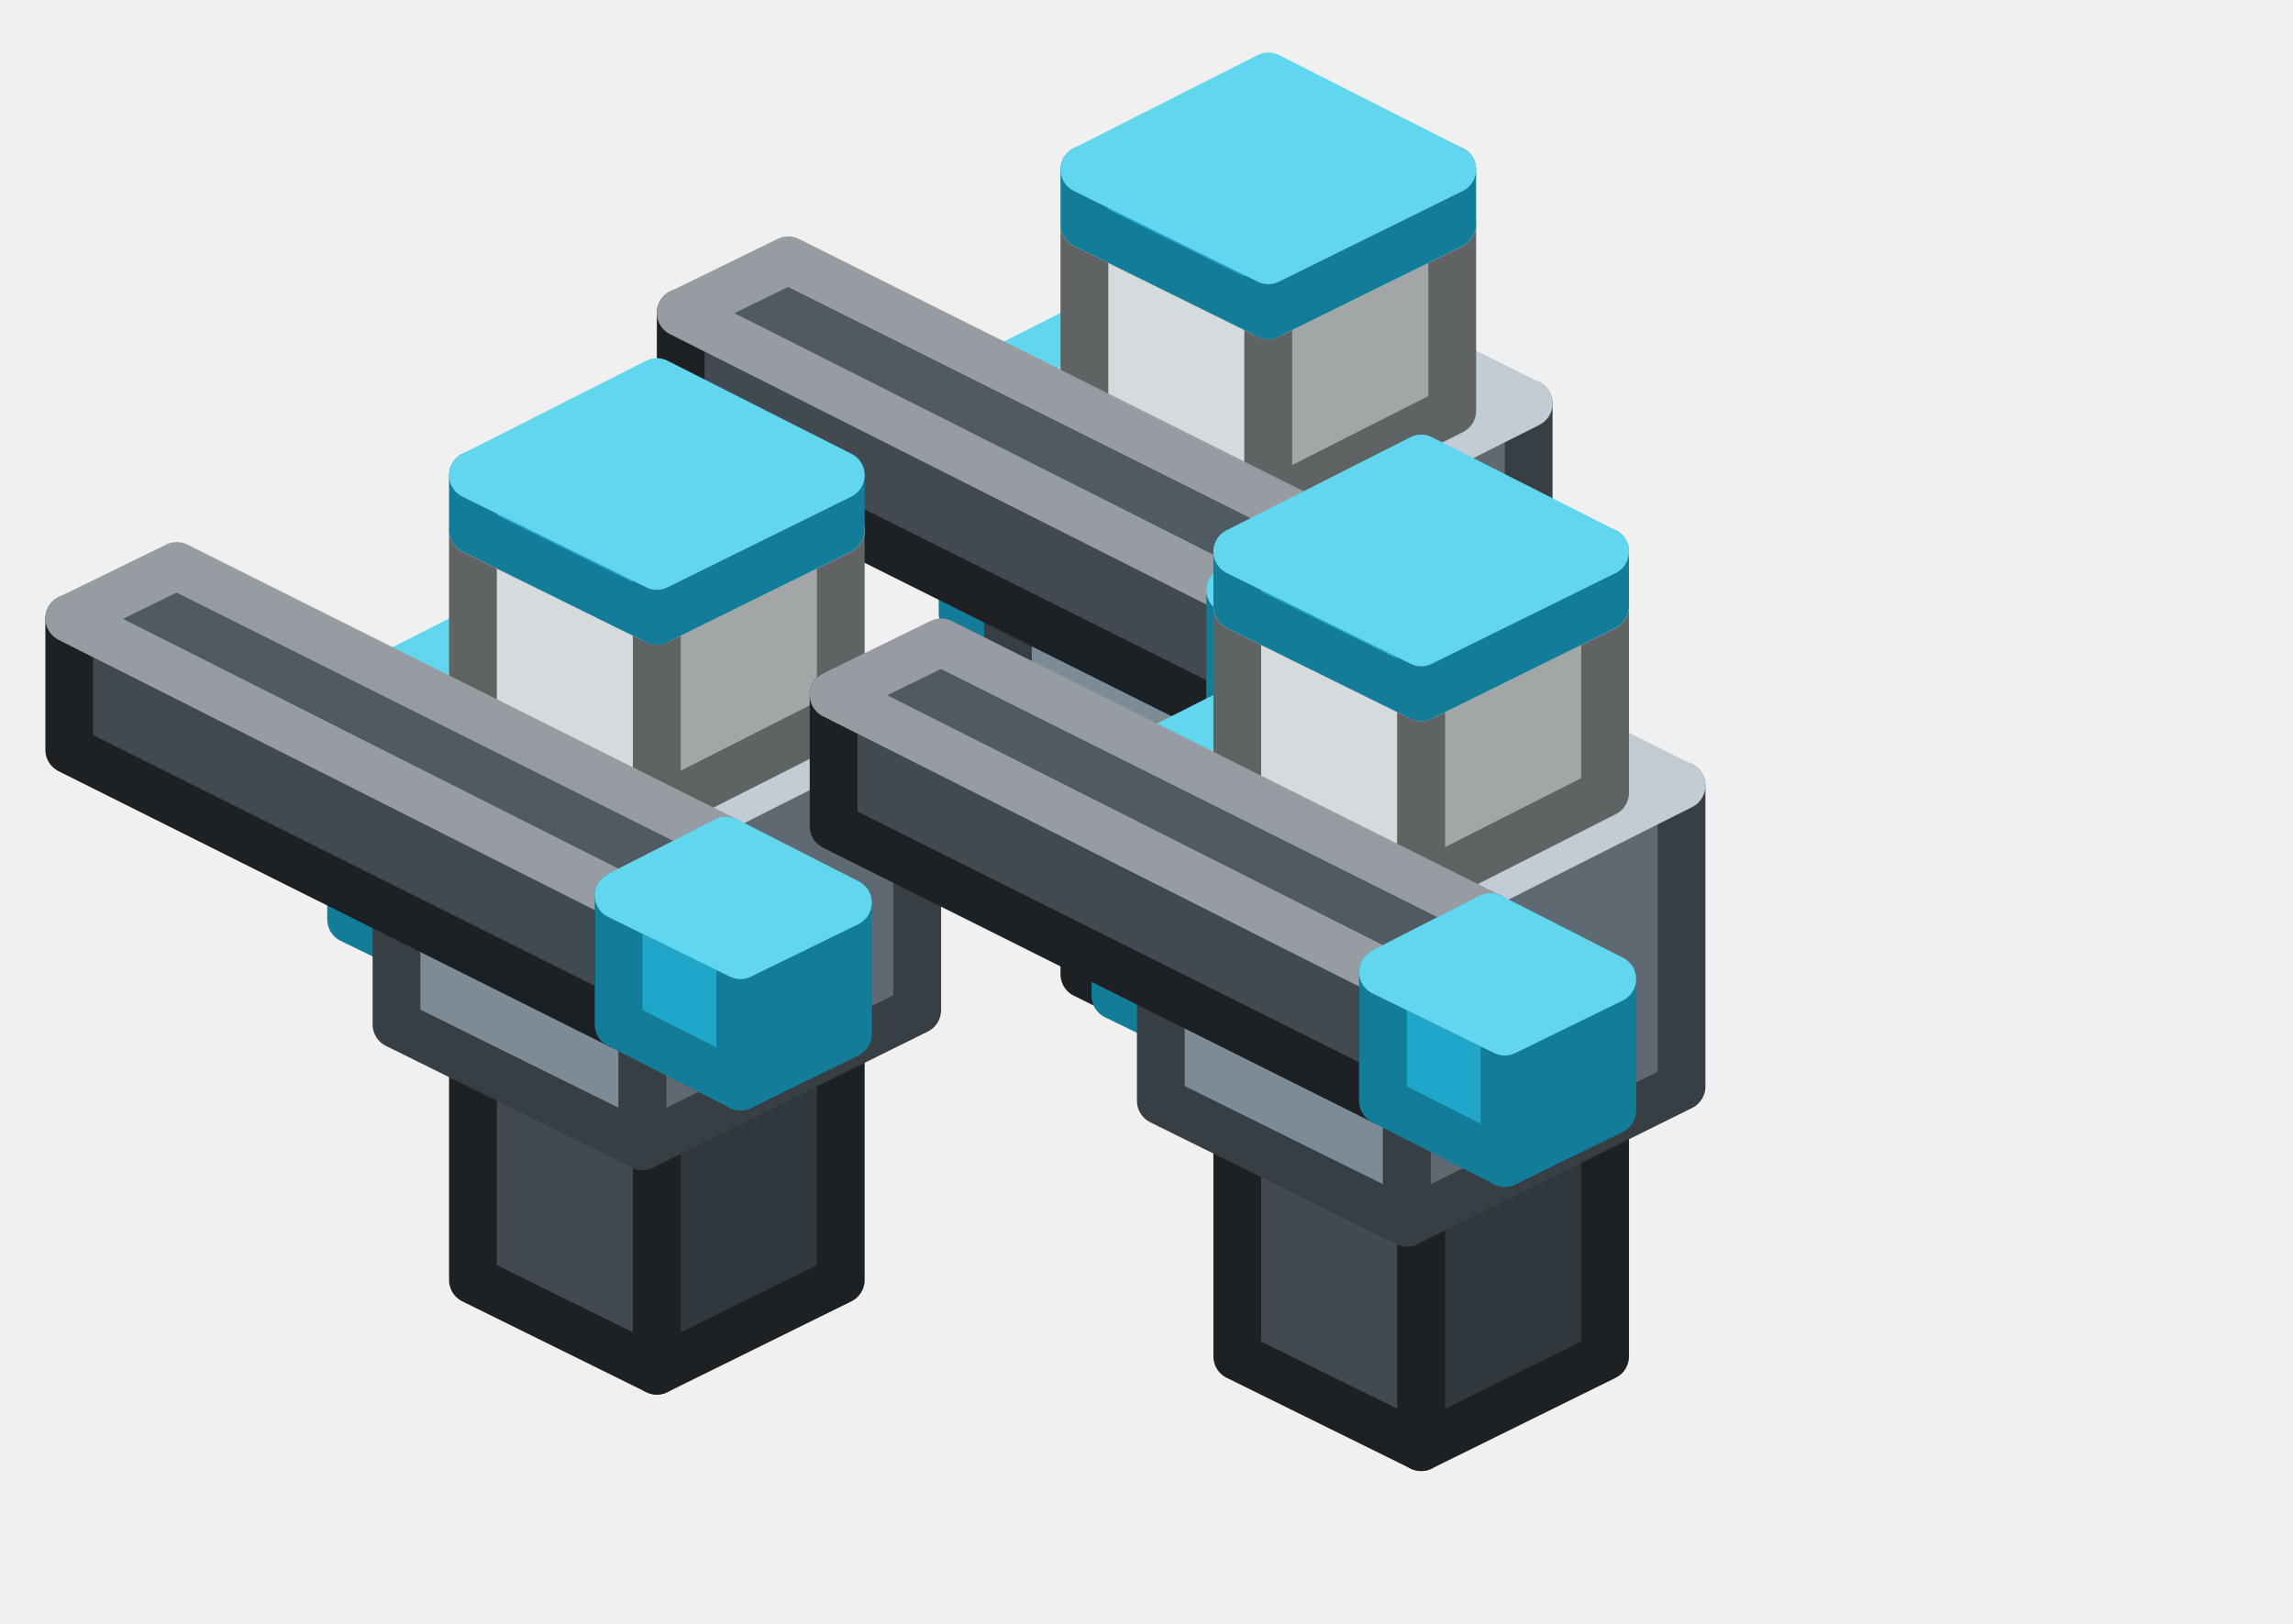
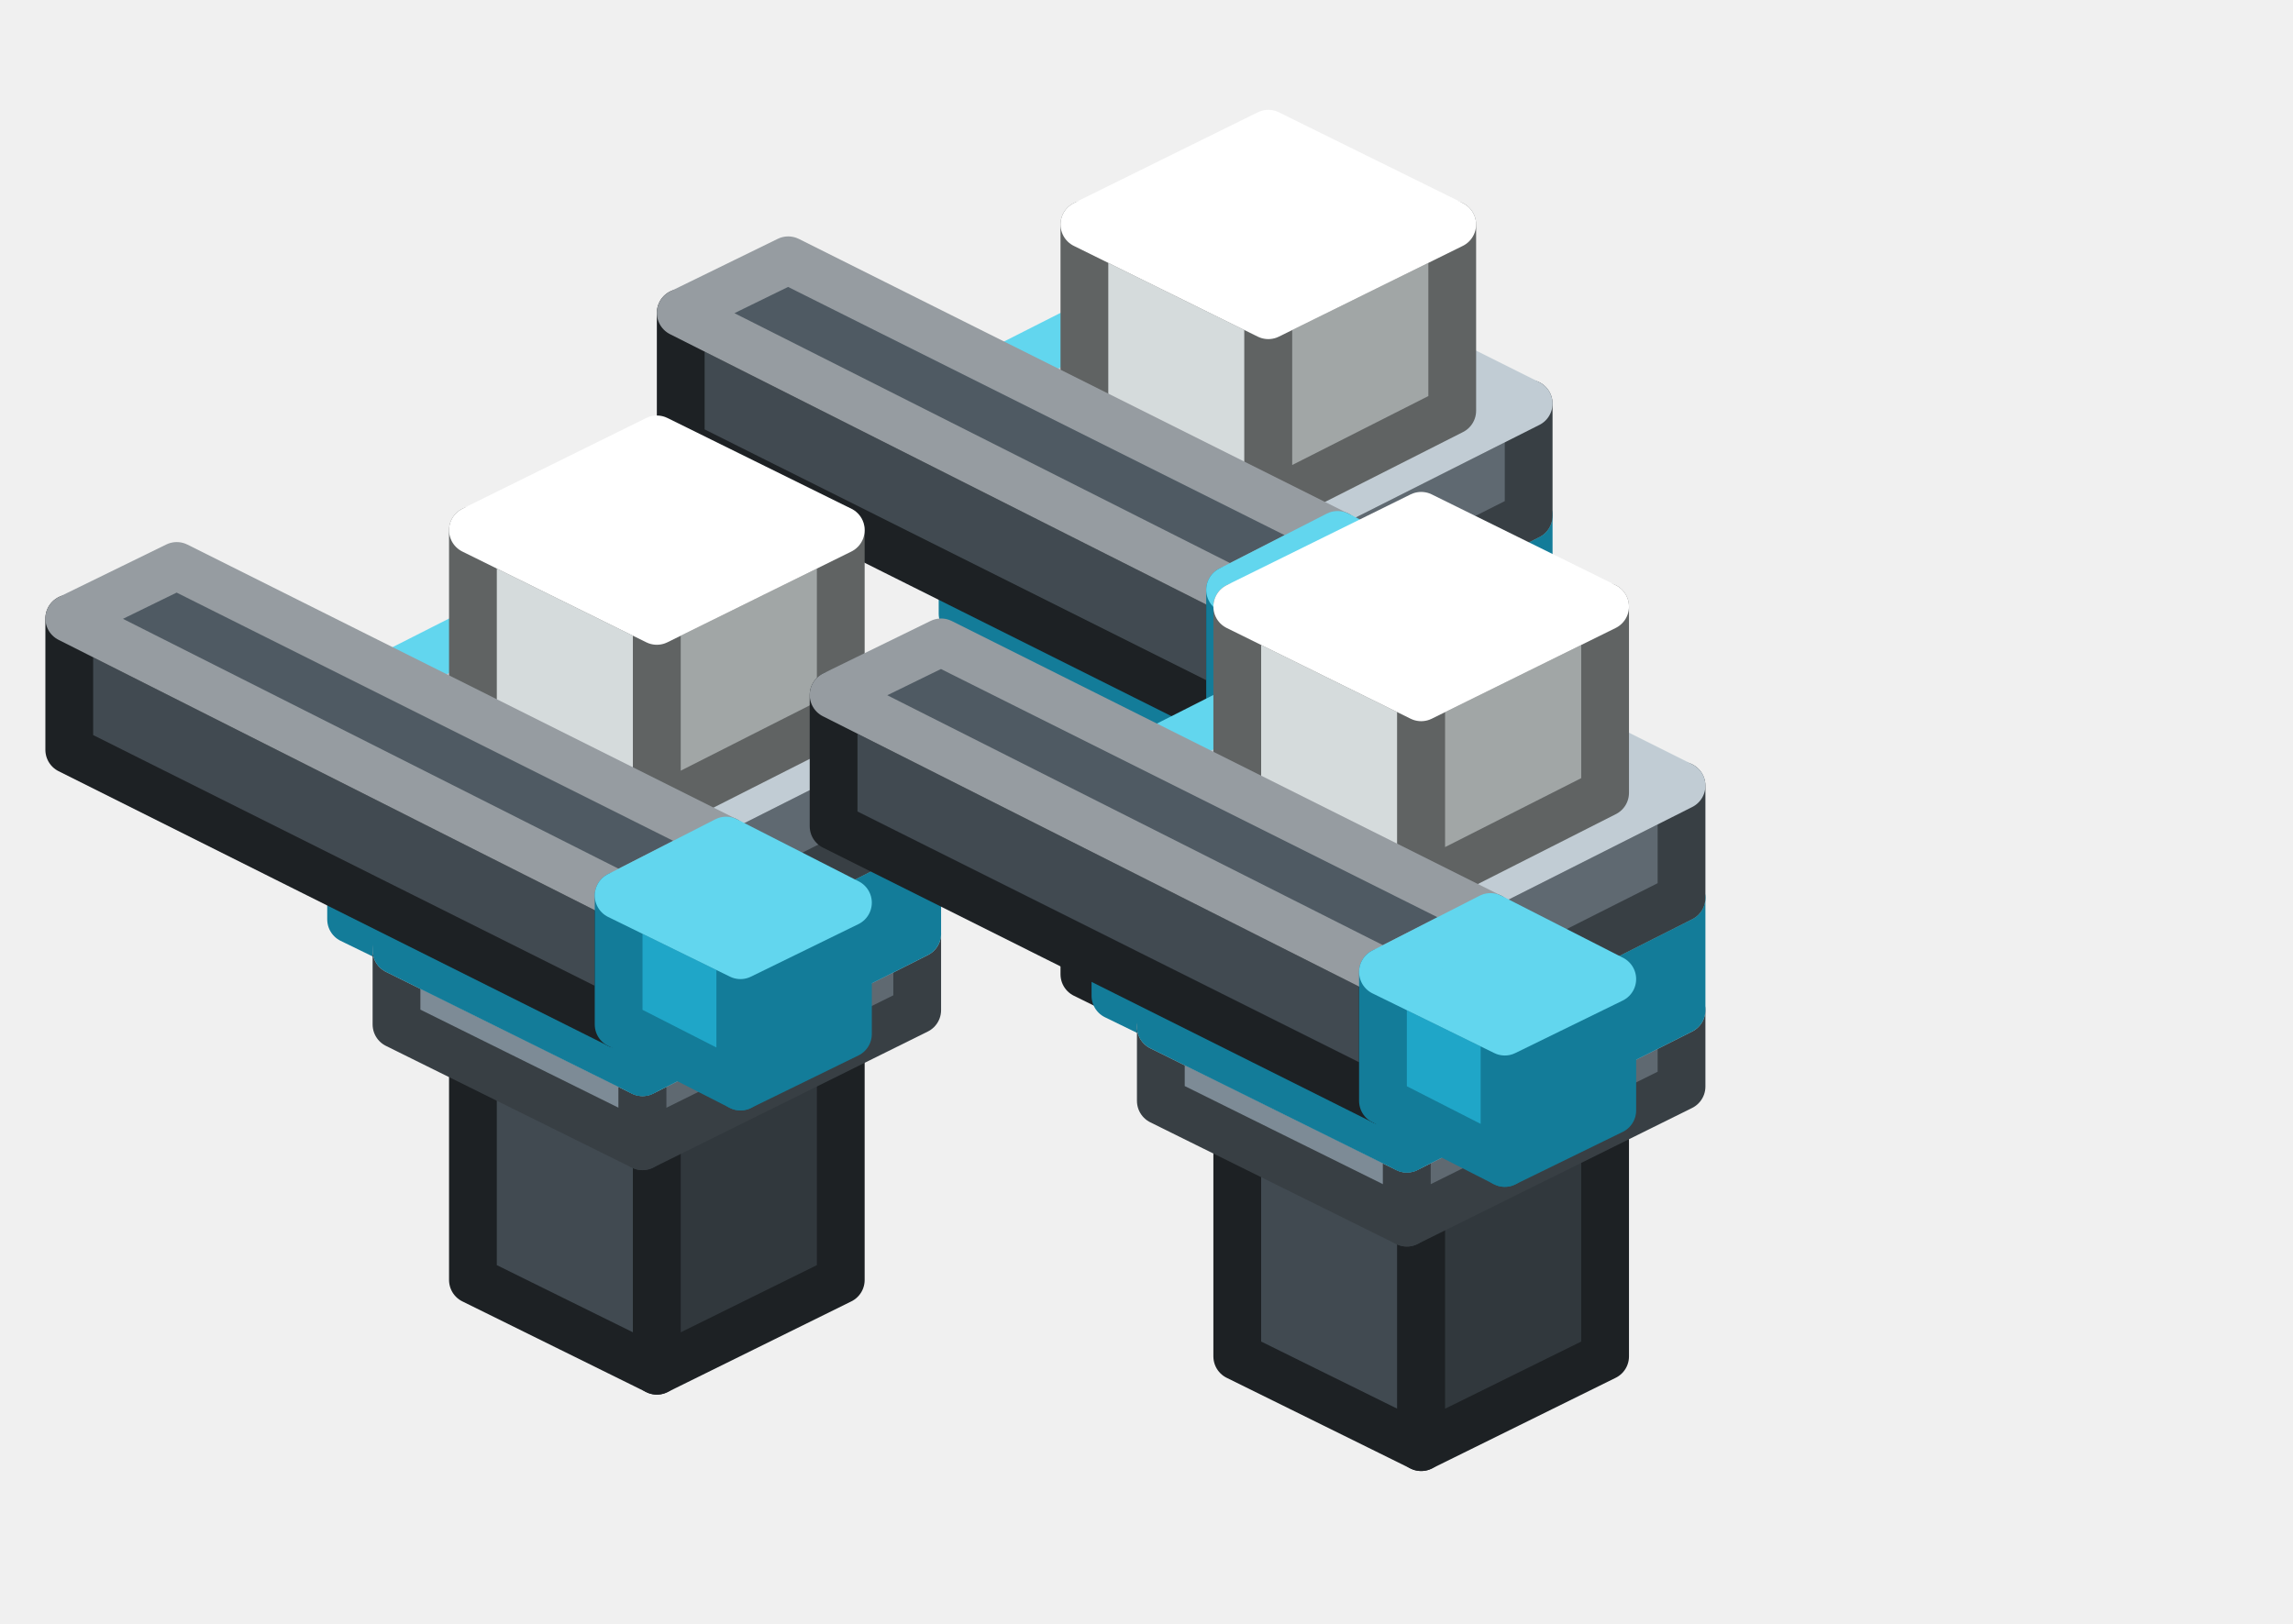
<svg xmlns="http://www.w3.org/2000/svg" width="96" height="68" viewBox="0 0 96 68">
  <g stroke-width="2" stroke-linejoin="round">
    <polygon points="53.1,44.6 45.4,40.8 45.4,29.8 53.1,33.6" fill="#414A51" stroke="#1D2124" />
    <polygon points="60.8,40.8 53.1,44.6 53.1,33.6 60.8,29.8" fill="#31383D" stroke="#1D2124" />
    <polygon points="53.1,33.6 45.4,29.8 53.1,25.9 60.8,29.8" fill="#4F5A63" stroke="#969CA1" />
    <polygon points="44.2,27.6 40.3,25.7 40.3,16.3 44.2,18.2" fill="#1FA6C8" stroke="#137C99" />
    <polygon points="51.8,23.7 44.2,27.6 44.2,18.2 51.8,14.3" fill="#137C99" stroke="#137C99" />
    <polygon points="44.2,18.2 40.3,16.3 48,12.4 51.8,14.3" fill="#62D6EE" stroke="#62D6EE" />
-     <polygon points="52.5,35.2 42.2,30.1 42.2,17.6 52.5,22.7" fill="#7D8B96" stroke="#383F44" />
-     <polygon points="64,29.5 52.5,35.2 52.5,22.7 64,16.9" fill="#5F6971" stroke="#383F44" />
+     <polygon points="52.5,35.2 42.2,30.1 42.2,27 52.5,32.1" fill="#7D8B96" stroke="#383F44" />
+     <polygon points="64,29.5 52.5,35.2 52.5,32.1 64,26.3" fill="#5F6971" stroke="#383F44" />
+     <polygon points="52.5,32.1 42.2,27 53.8,21.2 64,26.3" fill="#98AAB7" stroke="#C1CCD4" />
+     <polygon points="52.5,32.1 42.2,27 42.2,22.3 52.5,27.4" fill="#1FA6C8" stroke="#137C99" />
+     <polygon points="64,26.3 52.5,32.1 52.5,27.4 64,21.6" fill="#137C99" stroke="#137C99" />
+     <polygon points="52.5,27.4 42.2,22.3 53.8,16.5 64,21.6" fill="#62D6EE" stroke="#62D6EE" />
+     <polygon points="52.5,27.4 42.2,22.3 42.2,17.6 52.5,22.7" fill="#7D8B96" stroke="#383F44" />
+     <polygon points="64,21.6 52.5,27.4 52.5,22.7 64,16.9" fill="#5F6971" stroke="#383F44" />
    <polygon points="52.5,22.7 42.2,17.6 53.8,11.8 64,16.9" fill="#98AAB7" stroke="#C1CCD4" />
    <polygon points="53.1,21.1 45.4,17.2 45.4,9.4 53.1,13.2" fill="#D5DBDC" stroke="#606363" />
    <polygon points="60.8,17.2 53.1,21.1 53.1,13.2 60.8,9.4" fill="#A1A6A6" stroke="#606363" />
    <polygon points="53.1,13.2 45.4,9.4 53.1,5.6 60.8,9.4" fill="#FFFFFF" stroke="#FFFFFF" />
    <polygon points="51.5,30.1 28.5,18.6 28.5,13.1 51.5,24.7" fill="#414A51" stroke="#1D2124" />
    <polygon points="56,27.9 51.5,30.1 51.5,24.7 56,22.4" fill="#31383D" stroke="#1D2124" />
    <polygon points="51.5,24.7 28.5,13.1 33,10.9 56,22.4" fill="#4F5A63" stroke="#969CA1" />
-     <polygon points="53.1,13.2 45.4,9.4 45.4,7.1 53.1,10.9" fill="#1FA6C8" stroke="#137C99" />
-     <polygon points="60.8,9.4 53.1,13.2 53.1,10.9 60.8,7.1" fill="#137C99" stroke="#137C99" />
-     <polygon points="53.1,10.9 45.4,7.1 53.1,3.2 60.8,7.1" fill="#62D6EE" stroke="#62D6EE" />
    <polygon points="27.5,57.4 19.8,53.6 19.8,42.6 27.5,46.4" fill="#414A51" stroke="#1D2124" />
    <polygon points="35.2,53.6 27.5,57.4 27.5,46.4 35.2,42.6" fill="#31383D" stroke="#1D2124" />
    <polygon points="27.5,46.4 19.8,42.6 27.5,38.7 35.2,42.6" fill="#4F5A63" stroke="#969CA1" />
    <polygon points="18.6,40.4 14.7,38.5 14.7,29.1 18.6,31" fill="#1FA6C8" stroke="#137C99" />
    <polygon points="26.2,36.5 18.6,40.4 18.6,31 26.2,27.1" fill="#137C99" stroke="#137C99" />
    <polygon points="18.6,31 14.7,29.1 22.4,25.2 26.2,27.1" fill="#62D6EE" stroke="#62D6EE" />
+     <polygon points="26.9,48 16.6,42.9 16.6,39.8 26.9,44.9" fill="#7D8B96" stroke="#383F44" />
+     <polygon points="38.4,42.3 26.9,48 26.9,44.9 38.4,39.1" fill="#5F6971" stroke="#383F44" />
+     <polygon points="26.9,44.9 16.6,39.8 28.2,34 38.4,39.1" fill="#98AAB7" stroke="#C1CCD4" />
    <polygon points="56.6,32.7 51.5,30.1 51.5,24.7 56.6,27.2" fill="#1FA6C8" stroke="#137C99" />
    <polygon points="61.1,30.5 56.6,32.7 56.6,27.2 61.1,25" fill="#137C99" stroke="#137C99" />
    <polygon points="56.6,27.2 51.5,24.7 56,22.4 61.1,25" fill="#62D6EE" stroke="#62D6EE" />
    <polygon points="59.5,60.6 51.8,56.8 51.8,45.8 59.5,49.6" fill="#414A51" stroke="#1D2124" />
    <polygon points="67.2,56.8 59.5,60.6 59.5,49.6 67.2,45.8" fill="#31383D" stroke="#1D2124" />
    <polygon points="59.5,49.6 51.8,45.8 59.5,41.9 67.2,45.8" fill="#4F5A63" stroke="#969CA1" />
    <polygon points="50.6,43.6 46.7,41.7 46.7,32.3 50.6,34.2" fill="#1FA6C8" stroke="#137C99" />
    <polygon points="58.2,39.7 50.6,43.6 50.6,34.2 58.2,30.3" fill="#137C99" stroke="#137C99" />
    <polygon points="50.6,34.2 46.7,32.3 54.4,28.4 58.2,30.3" fill="#62D6EE" stroke="#62D6EE" />
-     <polygon points="26.9,48 16.6,42.9 16.6,30.4 26.9,35.5" fill="#7D8B96" stroke="#383F44" />
-     <polygon points="38.4,42.3 26.9,48 26.9,35.5 38.4,29.7" fill="#5F6971" stroke="#383F44" />
+     <polygon points="26.9,44.9 16.6,39.8 16.6,35.1 26.9,40.2" fill="#1FA6C8" stroke="#137C99" />
+     <polygon points="38.4,39.1 26.9,44.9 26.9,40.2 38.4,34.4" fill="#137C99" stroke="#137C99" />
+     <polygon points="26.9,40.2 16.6,35.1 28.2,29.3 38.4,34.4" fill="#62D6EE" stroke="#62D6EE" />
+     <polygon points="26.9,40.2 16.6,35.1 16.6,30.4 26.9,35.5" fill="#7D8B96" stroke="#383F44" />
+     <polygon points="38.4,34.4 26.9,40.2 26.9,35.5 38.4,29.7" fill="#5F6971" stroke="#383F44" />
    <polygon points="26.9,35.5 16.6,30.4 28.2,24.6 38.4,29.7" fill="#98AAB7" stroke="#C1CCD4" />
-     <polygon points="58.9,51.2 48.6,46.1 48.6,33.6 58.9,38.7" fill="#7D8B96" stroke="#383F44" />
-     <polygon points="70.4,45.5 58.9,51.2 58.9,38.7 70.4,32.9" fill="#5F6971" stroke="#383F44" />
-     <polygon points="58.9,38.7 48.6,33.6 60.2,27.8 70.4,32.9" fill="#98AAB7" stroke="#C1CCD4" />
+     <polygon points="58.9,51.2 48.6,46.1 48.6,43 58.9,48.1" fill="#7D8B96" stroke="#383F44" />
+     <polygon points="70.4,45.5 58.9,51.2 58.9,48.1 70.4,42.3" fill="#5F6971" stroke="#383F44" />
+     <polygon points="58.9,48.1 48.6,43 60.2,37.2 70.4,42.3" fill="#98AAB7" stroke="#C1CCD4" />
+     <polygon points="58.9,48.1 48.6,43 48.6,38.3 58.9,43.4" fill="#1FA6C8" stroke="#137C99" />
+     <polygon points="70.4,42.3 58.9,48.1 58.9,43.4 70.4,37.6" fill="#137C99" stroke="#137C99" />
+     <polygon points="58.9,43.4 48.6,38.3 60.2,32.5 70.4,37.6" fill="#62D6EE" stroke="#62D6EE" />
    <polygon points="27.5,33.9 19.8,30 19.8,22.2 27.5,26" fill="#D5DBDC" stroke="#606363" />
    <polygon points="35.2,30 27.5,33.9 27.5,26 35.2,22.2" fill="#A1A6A6" stroke="#606363" />
    <polygon points="27.5,26 19.8,22.2 27.5,18.4 35.2,22.2" fill="#FFFFFF" stroke="#FFFFFF" />
-     <polygon points="27.5,26 19.8,22.2 19.8,19.9 27.5,23.7" fill="#1FA6C8" stroke="#137C99" />
-     <polygon points="35.2,22.2 27.5,26 27.5,23.7 35.2,19.9" fill="#137C99" stroke="#137C99" />
-     <polygon points="27.5,23.7 19.8,19.9 27.5,16 35.2,19.9" fill="#62D6EE" stroke="#62D6EE" />
+     <polygon points="58.9,43.4 48.6,38.3 48.6,33.6 58.9,38.7" fill="#7D8B96" stroke="#383F44" />
+     <polygon points="70.4,37.6 58.9,43.4 58.9,38.7 70.4,32.9" fill="#5F6971" stroke="#383F44" />
+     <polygon points="58.9,38.7 48.6,33.6 60.2,27.8 70.4,32.9" fill="#98AAB7" stroke="#C1CCD4" />
    <polygon points="59.5,37.1 51.8,33.2 51.8,25.4 59.5,29.2" fill="#D5DBDC" stroke="#606363" />
    <polygon points="67.2,33.2 59.5,37.1 59.5,29.2 67.2,25.4" fill="#A1A6A6" stroke="#606363" />
    <polygon points="59.5,29.2 51.8,25.4 59.5,21.6 67.2,25.4" fill="#FFFFFF" stroke="#FFFFFF" />
    <polygon points="57.9,46.1 34.9,34.6 34.9,29.1 57.9,40.7" fill="#414A51" stroke="#1D2124" />
    <polygon points="62.4,43.9 57.9,46.1 57.9,40.7 62.4,38.4" fill="#31383D" stroke="#1D2124" />
    <polygon points="57.9,40.7 34.9,29.1 39.4,26.9 62.4,38.4" fill="#4F5A63" stroke="#969CA1" />
    <polygon points="25.9,42.9 2.9,31.4 2.9,25.9 25.9,37.5" fill="#414A51" stroke="#1D2124" />
    <polygon points="30.4,40.7 25.9,42.9 25.9,37.5 30.4,35.2" fill="#31383D" stroke="#1D2124" />
    <polygon points="25.9,37.5 2.9,25.9 7.4,23.7 30.4,35.2" fill="#4F5A63" stroke="#969CA1" />
-     <polygon points="59.5,29.2 51.8,25.4 51.8,23.1 59.5,26.9" fill="#1FA6C8" stroke="#137C99" />
-     <polygon points="67.2,25.4 59.5,29.2 59.5,26.9 67.2,23.1" fill="#137C99" stroke="#137C99" />
-     <polygon points="59.5,26.9 51.8,23.1 59.5,19.2 67.2,23.1" fill="#62D6EE" stroke="#62D6EE" />
    <polygon points="31,45.5 25.9,42.9 25.9,37.5 31,40" fill="#1FA6C8" stroke="#137C99" />
    <polygon points="35.5,43.3 31,45.5 31,40 35.5,37.8" fill="#137C99" stroke="#137C99" />
    <polygon points="31,40 25.9,37.5 30.4,35.2 35.5,37.8" fill="#62D6EE" stroke="#62D6EE" />
    <polygon points="63,48.7 57.9,46.1 57.9,40.7 63,43.2" fill="#1FA6C8" stroke="#137C99" />
    <polygon points="67.5,46.5 63,48.7 63,43.2 67.5,41" fill="#137C99" stroke="#137C99" />
    <polygon points="63,43.2 57.9,40.7 62.4,38.4 67.5,41" fill="#62D6EE" stroke="#62D6EE" />
  </g>
</svg>
